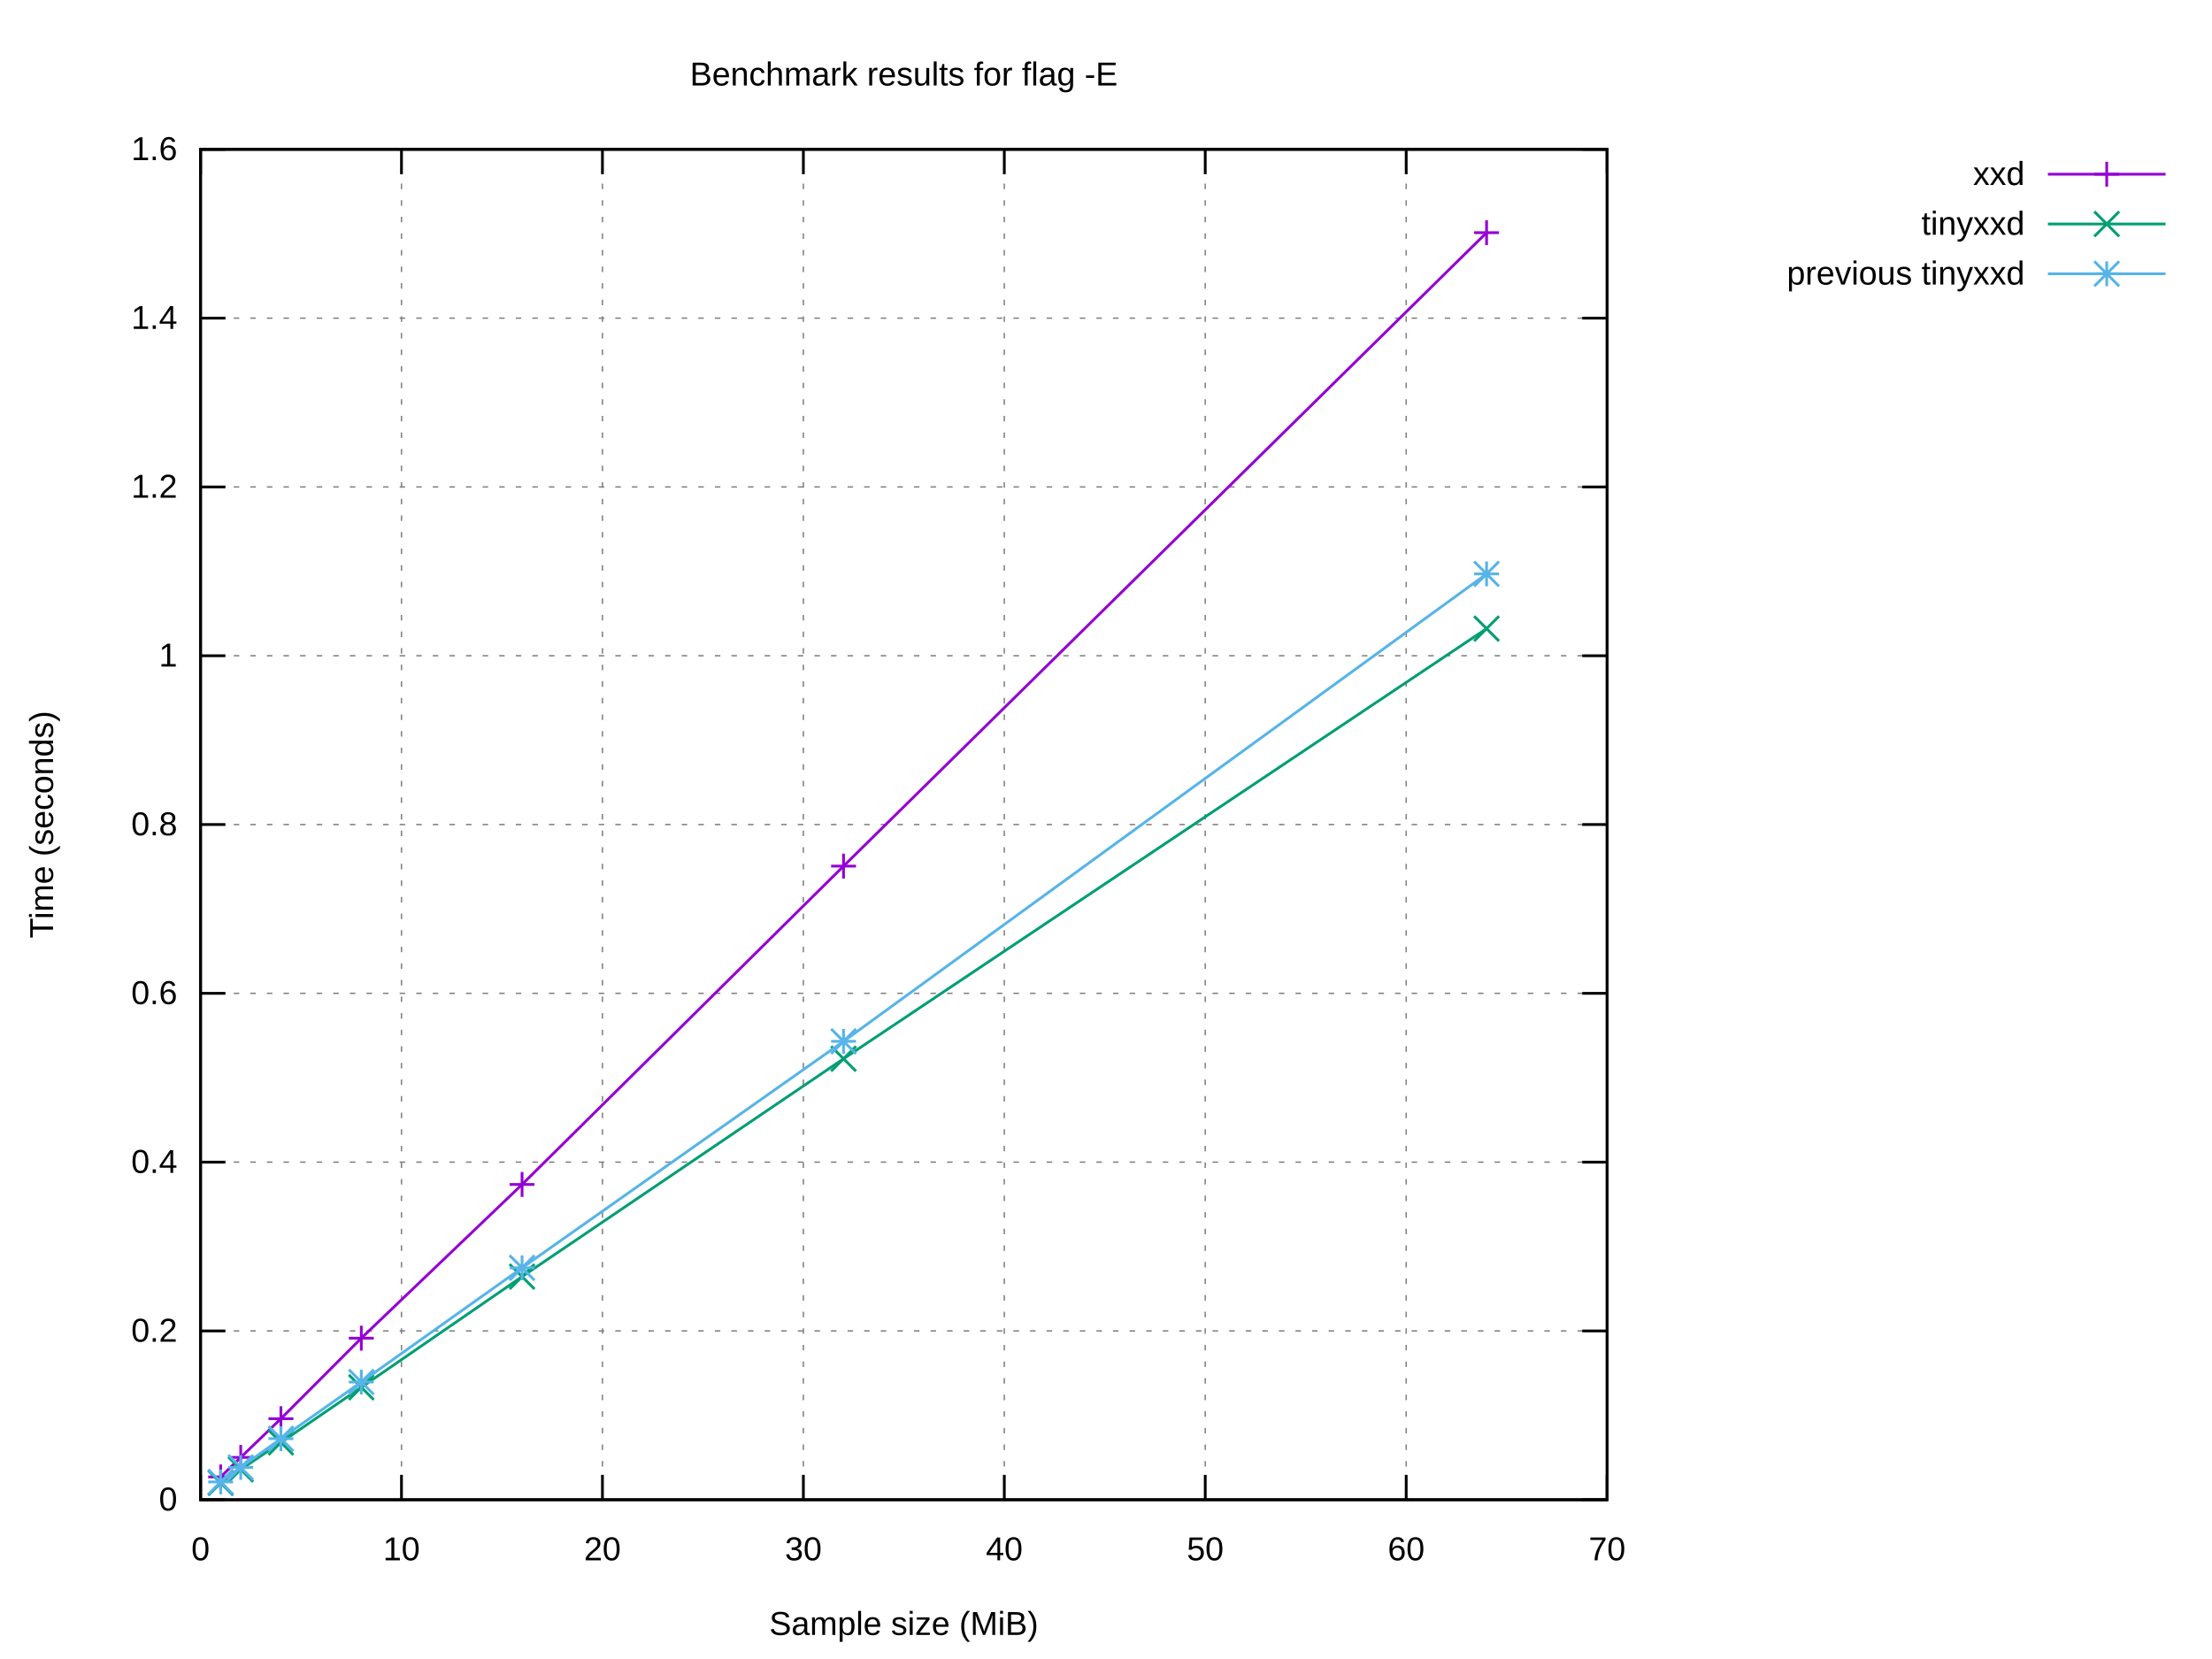
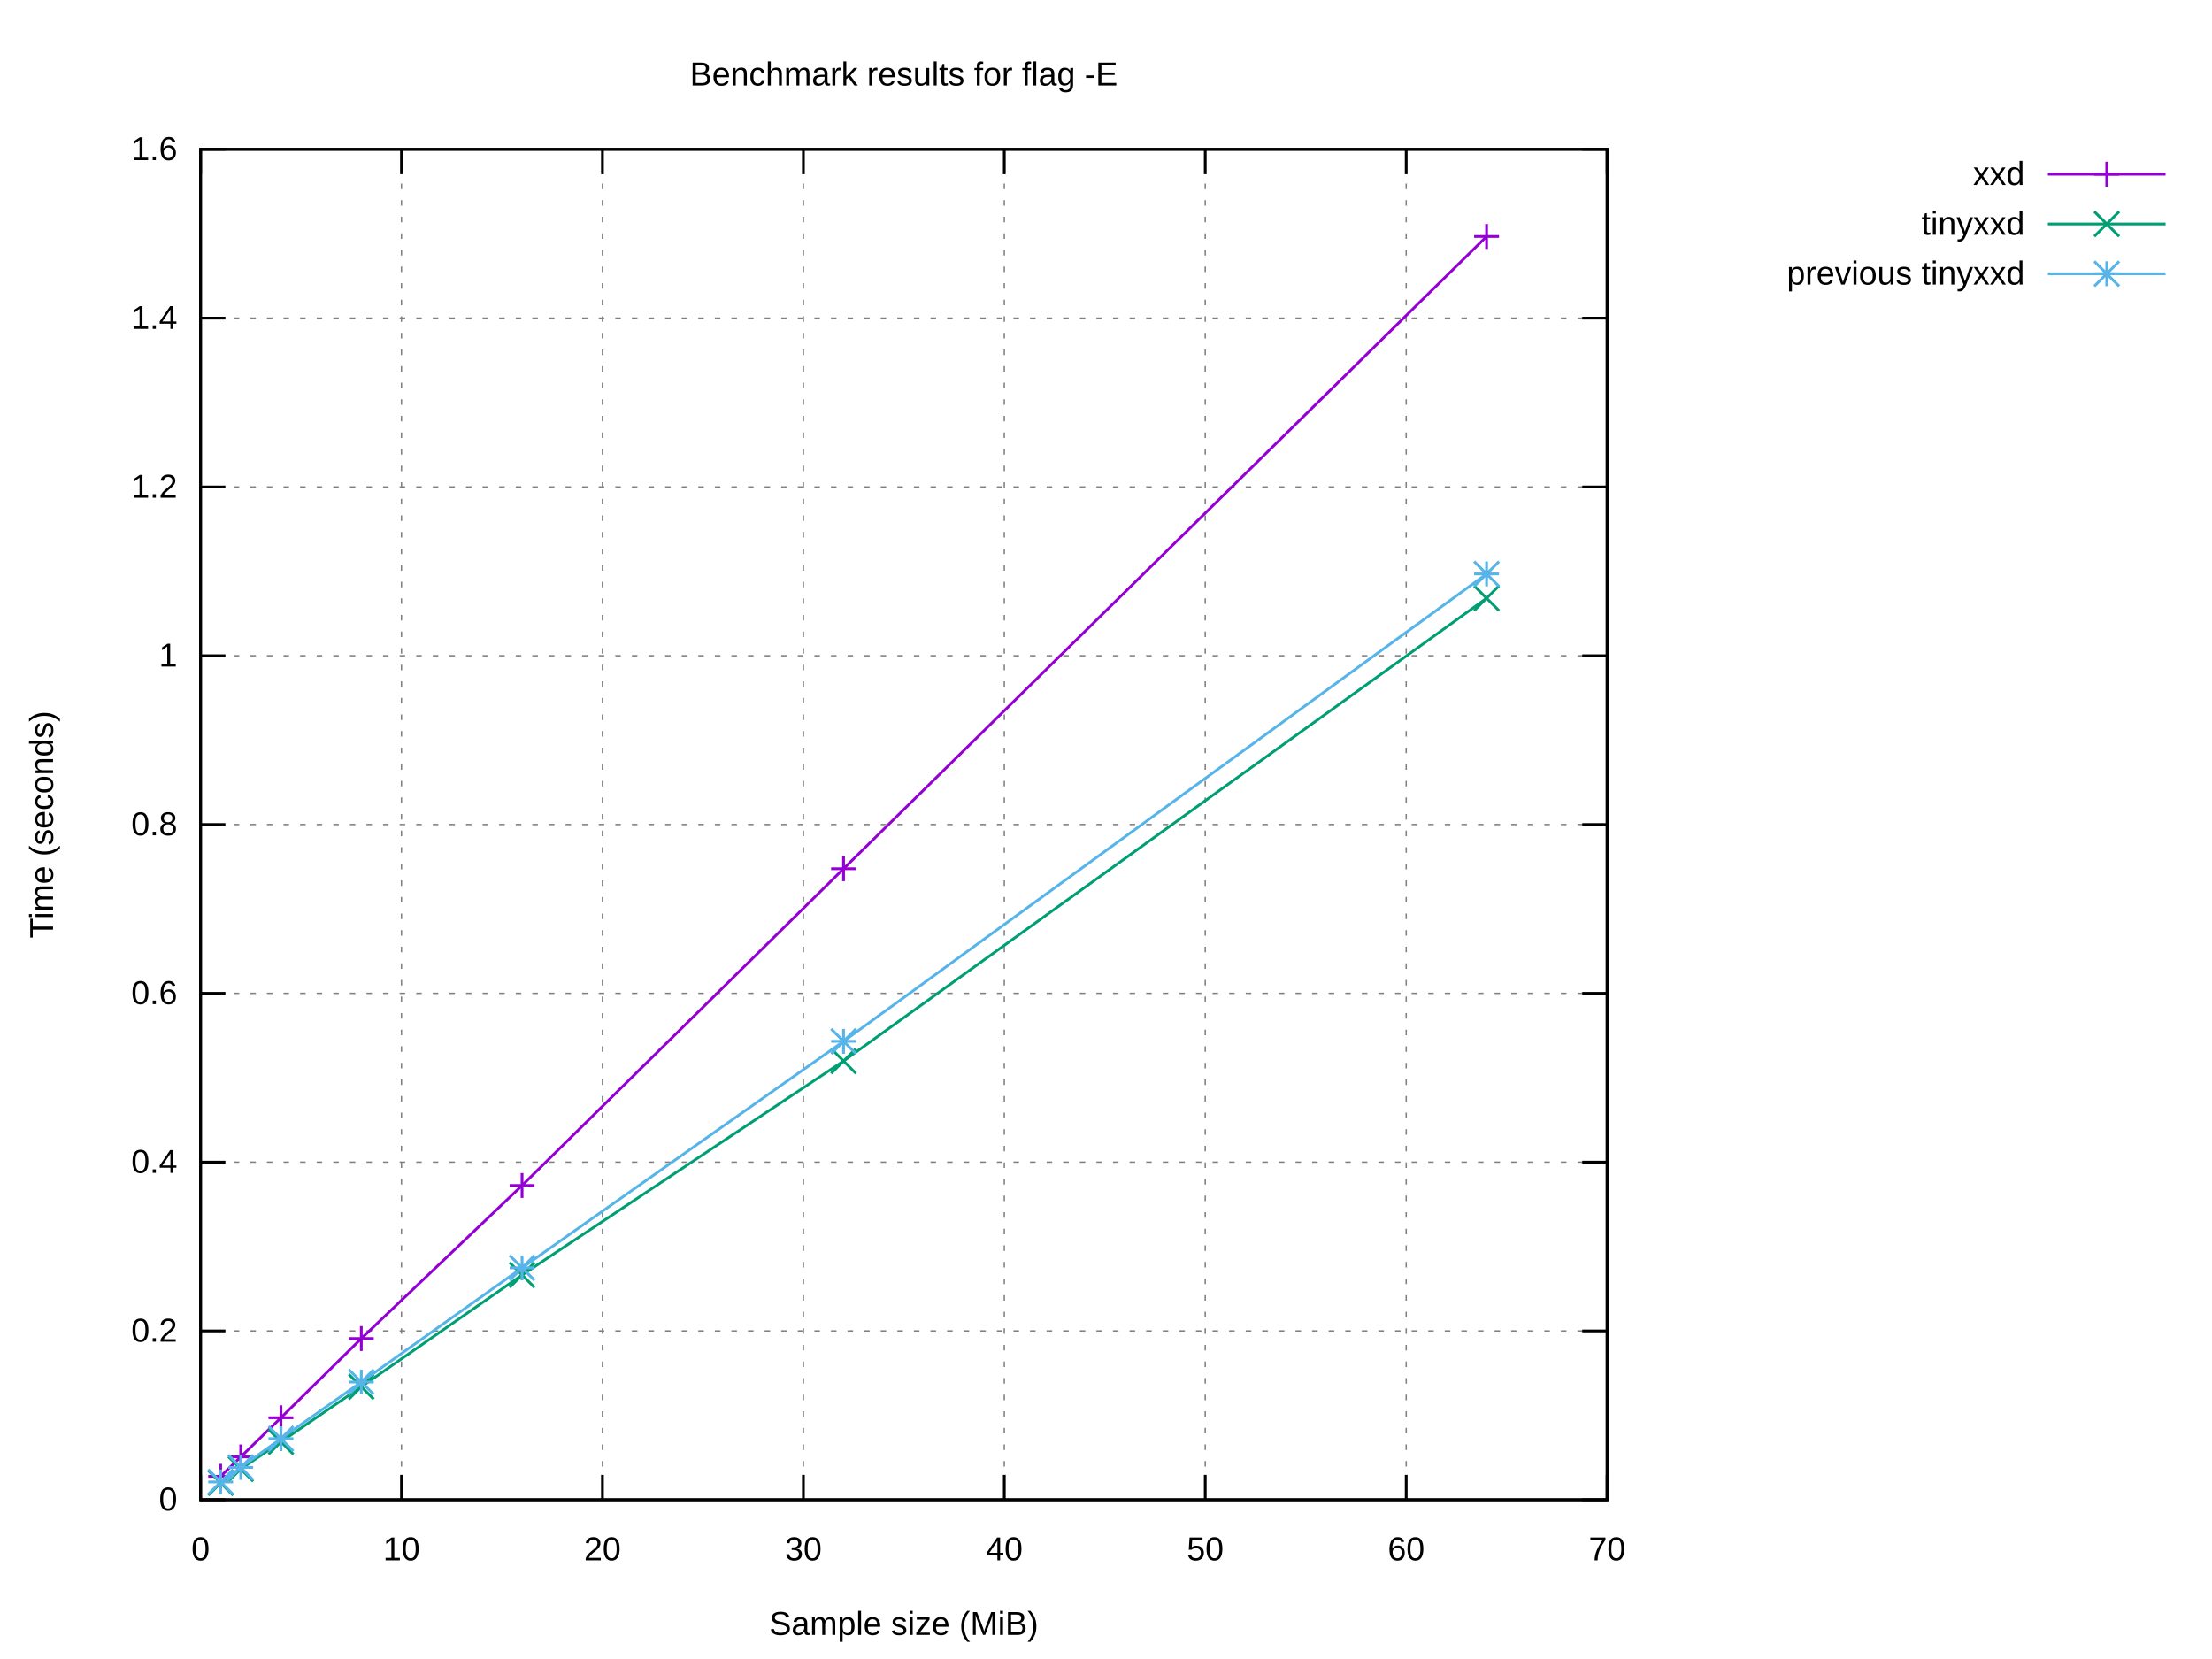
<svg xmlns="http://www.w3.org/2000/svg" xmlns:xlink="http://www.w3.org/1999/xlink" width="800" height="600" viewBox="0 0 800 600">
  <g id="gnuplot_canvas">
    <rect x="0" y="0" width="800" height="600" fill="#ffffff" />
    <defs>
      <circle id="gpDot" r="0.5" stroke-width="0.5" stroke="currentColor" />
      <path id="gpPt0" stroke-width="0.222" stroke="currentColor" d="M-1,0 h2 M0,-1 v2" />
      <path id="gpPt1" stroke-width="0.222" stroke="currentColor" d="M-1,-1 L1,1 M1,-1 L-1,1" />
      <path id="gpPt2" stroke-width="0.222" stroke="currentColor" d="M-1,0 L1,0 M0,-1 L0,1 M-1,-1 L1,1 M-1,1 L1,-1" />
      <rect id="gpPt3" stroke-width="0.222" stroke="currentColor" x="-1" y="-1" width="2" height="2" />
      <rect id="gpPt4" stroke-width="0.222" stroke="currentColor" fill="currentColor" x="-1" y="-1" width="2" height="2" />
      <circle id="gpPt5" stroke-width="0.222" stroke="currentColor" cx="0" cy="0" r="1" />
      <use xlink:href="#gpPt5" id="gpPt6" fill="currentColor" stroke="none" />
      <path id="gpPt7" stroke-width="0.222" stroke="currentColor" d="M0,-1.33 L-1.33,0.67 L1.33,0.67 z" />
      <use xlink:href="#gpPt7" id="gpPt8" fill="currentColor" stroke="none" />
      <use xlink:href="#gpPt7" id="gpPt9" stroke="currentColor" transform="rotate(180)" />
      <use xlink:href="#gpPt9" id="gpPt10" fill="currentColor" stroke="none" />
      <use xlink:href="#gpPt3" id="gpPt11" stroke="currentColor" transform="rotate(45)" />
      <use xlink:href="#gpPt11" id="gpPt12" fill="currentColor" stroke="none" />
      <path id="gpPt13" stroke-width="0.222" stroke="currentColor" d="M0,1.330 L1.265,0.411 L0.782,-1.067 L-0.782,-1.076 L-1.265,0.411 z" />
      <use xlink:href="#gpPt13" id="gpPt14" fill="currentColor" stroke="none" />
      <filter id="textbox" filterUnits="objectBoundingBox" x="0" y="0" height="1" width="1">
        <feFlood flood-color="#FFFFFF" flood-opacity="1" result="bgnd" />
        <feComposite in="SourceGraphic" in2="bgnd" operator="atop" />
      </filter>
      <filter id="greybox" filterUnits="objectBoundingBox" x="0" y="0" height="1" width="1">
        <feFlood flood-color="lightgrey" flood-opacity="1" result="grey" />
        <feComposite in="SourceGraphic" in2="grey" operator="atop" />
      </filter>
    </defs>
    <g fill="none" color="#FFFFFF" stroke="currentColor" stroke-width="1.00" stroke-linecap="butt" stroke-linejoin="miter">
</g>
    <g fill="none" color="black" stroke="currentColor" stroke-width="1.00" stroke-linecap="butt" stroke-linejoin="miter">
</g>
    <g fill="none" color="black" stroke="black" stroke-width="0.50" stroke-linecap="butt" stroke-linejoin="miter">
</g>
    <g fill="none" color="gray" stroke="currentColor" stroke-width="0.50" stroke-linecap="butt" stroke-linejoin="miter">
      <path stroke="gray" stroke-dasharray="2,4" class="gridline" d="M72.53,542.40 L581.24,542.40  " />
    </g>
    <g fill="none" color="gray" stroke="gray" stroke-width="1.00" stroke-linecap="butt" stroke-linejoin="miter">
</g>
    <g fill="none" color="black" stroke="currentColor" stroke-width="1.00" stroke-linecap="butt" stroke-linejoin="miter">
      <path stroke="black" d="M72.53,542.40 L81.53,542.40 M581.24,542.40 L572.24,542.40  " />
      <g transform="translate(64.14,546.30)" stroke="none" fill="black" font-family="Arial" font-size="12.00" text-anchor="end">
        <text>
          <tspan font-family="Arial"> 0</tspan>
        </text>
      </g>
    </g>
    <g fill="none" color="black" stroke="currentColor" stroke-width="1.00" stroke-linecap="butt" stroke-linejoin="miter">
</g>
    <g fill="none" color="black" stroke="black" stroke-width="0.50" stroke-linecap="butt" stroke-linejoin="miter">
</g>
    <g fill="none" color="gray" stroke="currentColor" stroke-width="0.50" stroke-linecap="butt" stroke-linejoin="miter">
      <path stroke="gray" stroke-dasharray="2,4" class="gridline" d="M72.53,481.35 L581.24,481.35  " />
    </g>
    <g fill="none" color="gray" stroke="gray" stroke-width="1.00" stroke-linecap="butt" stroke-linejoin="miter">
</g>
    <g fill="none" color="black" stroke="currentColor" stroke-width="1.00" stroke-linecap="butt" stroke-linejoin="miter">
      <path stroke="black" d="M72.53,481.35 L81.53,481.35 M581.24,481.35 L572.24,481.35  " />
      <g transform="translate(64.14,485.25)" stroke="none" fill="black" font-family="Arial" font-size="12.00" text-anchor="end">
        <text>
          <tspan font-family="Arial"> 0.2</tspan>
        </text>
      </g>
    </g>
    <g fill="none" color="black" stroke="currentColor" stroke-width="1.00" stroke-linecap="butt" stroke-linejoin="miter">
</g>
    <g fill="none" color="black" stroke="black" stroke-width="0.50" stroke-linecap="butt" stroke-linejoin="miter">
</g>
    <g fill="none" color="gray" stroke="currentColor" stroke-width="0.50" stroke-linecap="butt" stroke-linejoin="miter">
      <path stroke="gray" stroke-dasharray="2,4" class="gridline" d="M72.53,420.30 L581.24,420.30  " />
    </g>
    <g fill="none" color="gray" stroke="gray" stroke-width="1.00" stroke-linecap="butt" stroke-linejoin="miter">
</g>
    <g fill="none" color="black" stroke="currentColor" stroke-width="1.00" stroke-linecap="butt" stroke-linejoin="miter">
      <path stroke="black" d="M72.53,420.30 L81.53,420.30 M581.24,420.30 L572.24,420.30  " />
      <g transform="translate(64.14,424.20)" stroke="none" fill="black" font-family="Arial" font-size="12.00" text-anchor="end">
        <text>
          <tspan font-family="Arial"> 0.4</tspan>
        </text>
      </g>
    </g>
    <g fill="none" color="black" stroke="currentColor" stroke-width="1.00" stroke-linecap="butt" stroke-linejoin="miter">
</g>
    <g fill="none" color="black" stroke="black" stroke-width="0.50" stroke-linecap="butt" stroke-linejoin="miter">
</g>
    <g fill="none" color="gray" stroke="currentColor" stroke-width="0.50" stroke-linecap="butt" stroke-linejoin="miter">
      <path stroke="gray" stroke-dasharray="2,4" class="gridline" d="M72.53,359.25 L581.24,359.25  " />
    </g>
    <g fill="none" color="gray" stroke="gray" stroke-width="1.00" stroke-linecap="butt" stroke-linejoin="miter">
</g>
    <g fill="none" color="black" stroke="currentColor" stroke-width="1.00" stroke-linecap="butt" stroke-linejoin="miter">
      <path stroke="black" d="M72.53,359.25 L81.53,359.25 M581.24,359.25 L572.24,359.25  " />
      <g transform="translate(64.14,363.15)" stroke="none" fill="black" font-family="Arial" font-size="12.00" text-anchor="end">
        <text>
          <tspan font-family="Arial"> 0.6</tspan>
        </text>
      </g>
    </g>
    <g fill="none" color="black" stroke="currentColor" stroke-width="1.00" stroke-linecap="butt" stroke-linejoin="miter">
</g>
    <g fill="none" color="black" stroke="black" stroke-width="0.50" stroke-linecap="butt" stroke-linejoin="miter">
</g>
    <g fill="none" color="gray" stroke="currentColor" stroke-width="0.50" stroke-linecap="butt" stroke-linejoin="miter">
      <path stroke="gray" stroke-dasharray="2,4" class="gridline" d="M72.53,298.20 L581.24,298.20  " />
    </g>
    <g fill="none" color="gray" stroke="gray" stroke-width="1.00" stroke-linecap="butt" stroke-linejoin="miter">
</g>
    <g fill="none" color="black" stroke="currentColor" stroke-width="1.00" stroke-linecap="butt" stroke-linejoin="miter">
      <path stroke="black" d="M72.53,298.20 L81.53,298.20 M581.24,298.20 L572.24,298.20  " />
      <g transform="translate(64.14,302.10)" stroke="none" fill="black" font-family="Arial" font-size="12.00" text-anchor="end">
        <text>
          <tspan font-family="Arial"> 0.8</tspan>
        </text>
      </g>
    </g>
    <g fill="none" color="black" stroke="currentColor" stroke-width="1.00" stroke-linecap="butt" stroke-linejoin="miter">
</g>
    <g fill="none" color="black" stroke="black" stroke-width="0.50" stroke-linecap="butt" stroke-linejoin="miter">
</g>
    <g fill="none" color="gray" stroke="currentColor" stroke-width="0.50" stroke-linecap="butt" stroke-linejoin="miter">
      <path stroke="gray" stroke-dasharray="2,4" class="gridline" d="M72.53,237.16 L581.24,237.16  " />
    </g>
    <g fill="none" color="gray" stroke="gray" stroke-width="1.00" stroke-linecap="butt" stroke-linejoin="miter">
</g>
    <g fill="none" color="black" stroke="currentColor" stroke-width="1.00" stroke-linecap="butt" stroke-linejoin="miter">
      <path stroke="black" d="M72.53,237.16 L81.53,237.16 M581.24,237.16 L572.24,237.16  " />
      <g transform="translate(64.14,241.06)" stroke="none" fill="black" font-family="Arial" font-size="12.00" text-anchor="end">
        <text>
          <tspan font-family="Arial"> 1</tspan>
        </text>
      </g>
    </g>
    <g fill="none" color="black" stroke="currentColor" stroke-width="1.00" stroke-linecap="butt" stroke-linejoin="miter">
</g>
    <g fill="none" color="black" stroke="black" stroke-width="0.50" stroke-linecap="butt" stroke-linejoin="miter">
</g>
    <g fill="none" color="gray" stroke="currentColor" stroke-width="0.50" stroke-linecap="butt" stroke-linejoin="miter">
      <path stroke="gray" stroke-dasharray="2,4" class="gridline" d="M72.53,176.11 L581.24,176.11  " />
    </g>
    <g fill="none" color="gray" stroke="gray" stroke-width="1.00" stroke-linecap="butt" stroke-linejoin="miter">
</g>
    <g fill="none" color="black" stroke="currentColor" stroke-width="1.00" stroke-linecap="butt" stroke-linejoin="miter">
      <path stroke="black" d="M72.53,176.11 L81.53,176.11 M581.24,176.11 L572.24,176.11  " />
      <g transform="translate(64.14,180.01)" stroke="none" fill="black" font-family="Arial" font-size="12.00" text-anchor="end">
        <text>
          <tspan font-family="Arial"> 1.2</tspan>
        </text>
      </g>
    </g>
    <g fill="none" color="black" stroke="currentColor" stroke-width="1.00" stroke-linecap="butt" stroke-linejoin="miter">
</g>
    <g fill="none" color="black" stroke="black" stroke-width="0.50" stroke-linecap="butt" stroke-linejoin="miter">
</g>
    <g fill="none" color="gray" stroke="currentColor" stroke-width="0.50" stroke-linecap="butt" stroke-linejoin="miter">
      <path stroke="gray" stroke-dasharray="2,4" class="gridline" d="M72.53,115.06 L581.24,115.06  " />
    </g>
    <g fill="none" color="gray" stroke="gray" stroke-width="1.00" stroke-linecap="butt" stroke-linejoin="miter">
</g>
    <g fill="none" color="black" stroke="currentColor" stroke-width="1.00" stroke-linecap="butt" stroke-linejoin="miter">
      <path stroke="black" d="M72.53,115.06 L81.53,115.06 M581.24,115.06 L572.24,115.06  " />
      <g transform="translate(64.14,118.96)" stroke="none" fill="black" font-family="Arial" font-size="12.00" text-anchor="end">
        <text>
          <tspan font-family="Arial"> 1.4</tspan>
        </text>
      </g>
    </g>
    <g fill="none" color="black" stroke="currentColor" stroke-width="1.00" stroke-linecap="butt" stroke-linejoin="miter">
</g>
    <g fill="none" color="black" stroke="black" stroke-width="0.50" stroke-linecap="butt" stroke-linejoin="miter">
</g>
    <g fill="none" color="gray" stroke="currentColor" stroke-width="0.50" stroke-linecap="butt" stroke-linejoin="miter">
      <path stroke="gray" stroke-dasharray="2,4" class="gridline" d="M72.53,54.01 L581.24,54.01  " />
    </g>
    <g fill="none" color="gray" stroke="gray" stroke-width="1.00" stroke-linecap="butt" stroke-linejoin="miter">
</g>
    <g fill="none" color="black" stroke="currentColor" stroke-width="1.00" stroke-linecap="butt" stroke-linejoin="miter">
      <path stroke="black" d="M72.53,54.01 L81.53,54.01 M581.24,54.01 L572.24,54.01  " />
      <g transform="translate(64.14,57.91)" stroke="none" fill="black" font-family="Arial" font-size="12.00" text-anchor="end">
        <text>
          <tspan font-family="Arial"> 1.6</tspan>
        </text>
      </g>
    </g>
    <g fill="none" color="black" stroke="currentColor" stroke-width="1.00" stroke-linecap="butt" stroke-linejoin="miter">
</g>
    <g fill="none" color="black" stroke="black" stroke-width="0.50" stroke-linecap="butt" stroke-linejoin="miter">
</g>
    <g fill="none" color="gray" stroke="currentColor" stroke-width="0.50" stroke-linecap="butt" stroke-linejoin="miter">
      <path stroke="gray" stroke-dasharray="2,4" class="gridline" d="M72.53,542.40 L72.53,54.01  " />
    </g>
    <g fill="none" color="gray" stroke="gray" stroke-width="1.00" stroke-linecap="butt" stroke-linejoin="miter">
</g>
    <g fill="none" color="black" stroke="currentColor" stroke-width="1.00" stroke-linecap="butt" stroke-linejoin="miter">
      <path stroke="black" d="M72.53,542.40 L72.53,533.40 M72.53,54.01 L72.53,63.01  " />
      <g transform="translate(72.53,564.30)" stroke="none" fill="black" font-family="Arial" font-size="12.00" text-anchor="middle">
        <text>
          <tspan font-family="Arial"> 0</tspan>
        </text>
      </g>
    </g>
    <g fill="none" color="black" stroke="currentColor" stroke-width="1.00" stroke-linecap="butt" stroke-linejoin="miter">
</g>
    <g fill="none" color="black" stroke="black" stroke-width="0.50" stroke-linecap="butt" stroke-linejoin="miter">
</g>
    <g fill="none" color="gray" stroke="currentColor" stroke-width="0.50" stroke-linecap="butt" stroke-linejoin="miter">
      <path stroke="gray" stroke-dasharray="2,4" class="gridline" d="M145.20,542.40 L145.20,54.01  " />
    </g>
    <g fill="none" color="gray" stroke="gray" stroke-width="1.00" stroke-linecap="butt" stroke-linejoin="miter">
</g>
    <g fill="none" color="black" stroke="currentColor" stroke-width="1.00" stroke-linecap="butt" stroke-linejoin="miter">
      <path stroke="black" d="M145.20,542.40 L145.20,533.40 M145.20,54.01 L145.20,63.01  " />
      <g transform="translate(145.20,564.30)" stroke="none" fill="black" font-family="Arial" font-size="12.00" text-anchor="middle">
        <text>
          <tspan font-family="Arial"> 10</tspan>
        </text>
      </g>
    </g>
    <g fill="none" color="black" stroke="currentColor" stroke-width="1.00" stroke-linecap="butt" stroke-linejoin="miter">
</g>
    <g fill="none" color="black" stroke="black" stroke-width="0.50" stroke-linecap="butt" stroke-linejoin="miter">
</g>
    <g fill="none" color="gray" stroke="currentColor" stroke-width="0.50" stroke-linecap="butt" stroke-linejoin="miter">
      <path stroke="gray" stroke-dasharray="2,4" class="gridline" d="M217.88,542.40 L217.88,54.01  " />
    </g>
    <g fill="none" color="gray" stroke="gray" stroke-width="1.00" stroke-linecap="butt" stroke-linejoin="miter">
</g>
    <g fill="none" color="black" stroke="currentColor" stroke-width="1.00" stroke-linecap="butt" stroke-linejoin="miter">
      <path stroke="black" d="M217.88,542.40 L217.88,533.40 M217.88,54.01 L217.88,63.01  " />
      <g transform="translate(217.88,564.30)" stroke="none" fill="black" font-family="Arial" font-size="12.00" text-anchor="middle">
        <text>
          <tspan font-family="Arial"> 20</tspan>
        </text>
      </g>
    </g>
    <g fill="none" color="black" stroke="currentColor" stroke-width="1.00" stroke-linecap="butt" stroke-linejoin="miter">
</g>
    <g fill="none" color="black" stroke="black" stroke-width="0.50" stroke-linecap="butt" stroke-linejoin="miter">
</g>
    <g fill="none" color="gray" stroke="currentColor" stroke-width="0.50" stroke-linecap="butt" stroke-linejoin="miter">
      <path stroke="gray" stroke-dasharray="2,4" class="gridline" d="M290.55,542.40 L290.55,54.01  " />
    </g>
    <g fill="none" color="gray" stroke="gray" stroke-width="1.00" stroke-linecap="butt" stroke-linejoin="miter">
</g>
    <g fill="none" color="black" stroke="currentColor" stroke-width="1.00" stroke-linecap="butt" stroke-linejoin="miter">
      <path stroke="black" d="M290.55,542.40 L290.55,533.40 M290.55,54.01 L290.55,63.01  " />
      <g transform="translate(290.55,564.30)" stroke="none" fill="black" font-family="Arial" font-size="12.00" text-anchor="middle">
        <text>
          <tspan font-family="Arial"> 30</tspan>
        </text>
      </g>
    </g>
    <g fill="none" color="black" stroke="currentColor" stroke-width="1.00" stroke-linecap="butt" stroke-linejoin="miter">
</g>
    <g fill="none" color="black" stroke="black" stroke-width="0.50" stroke-linecap="butt" stroke-linejoin="miter">
</g>
    <g fill="none" color="gray" stroke="currentColor" stroke-width="0.50" stroke-linecap="butt" stroke-linejoin="miter">
      <path stroke="gray" stroke-dasharray="2,4" class="gridline" d="M363.22,542.40 L363.22,54.01  " />
    </g>
    <g fill="none" color="gray" stroke="gray" stroke-width="1.00" stroke-linecap="butt" stroke-linejoin="miter">
</g>
    <g fill="none" color="black" stroke="currentColor" stroke-width="1.00" stroke-linecap="butt" stroke-linejoin="miter">
      <path stroke="black" d="M363.22,542.40 L363.22,533.40 M363.22,54.01 L363.22,63.01  " />
      <g transform="translate(363.22,564.30)" stroke="none" fill="black" font-family="Arial" font-size="12.00" text-anchor="middle">
        <text>
          <tspan font-family="Arial"> 40</tspan>
        </text>
      </g>
    </g>
    <g fill="none" color="black" stroke="currentColor" stroke-width="1.00" stroke-linecap="butt" stroke-linejoin="miter">
</g>
    <g fill="none" color="black" stroke="black" stroke-width="0.50" stroke-linecap="butt" stroke-linejoin="miter">
</g>
    <g fill="none" color="gray" stroke="currentColor" stroke-width="0.50" stroke-linecap="butt" stroke-linejoin="miter">
      <path stroke="gray" stroke-dasharray="2,4" class="gridline" d="M435.89,542.40 L435.89,54.01  " />
    </g>
    <g fill="none" color="gray" stroke="gray" stroke-width="1.00" stroke-linecap="butt" stroke-linejoin="miter">
</g>
    <g fill="none" color="black" stroke="currentColor" stroke-width="1.00" stroke-linecap="butt" stroke-linejoin="miter">
      <path stroke="black" d="M435.89,542.40 L435.89,533.40 M435.89,54.01 L435.89,63.01  " />
      <g transform="translate(435.89,564.30)" stroke="none" fill="black" font-family="Arial" font-size="12.00" text-anchor="middle">
        <text>
          <tspan font-family="Arial"> 50</tspan>
        </text>
      </g>
    </g>
    <g fill="none" color="black" stroke="currentColor" stroke-width="1.00" stroke-linecap="butt" stroke-linejoin="miter">
</g>
    <g fill="none" color="black" stroke="black" stroke-width="0.50" stroke-linecap="butt" stroke-linejoin="miter">
</g>
    <g fill="none" color="gray" stroke="currentColor" stroke-width="0.50" stroke-linecap="butt" stroke-linejoin="miter">
      <path stroke="gray" stroke-dasharray="2,4" class="gridline" d="M508.57,542.40 L508.57,54.01  " />
    </g>
    <g fill="none" color="gray" stroke="gray" stroke-width="1.00" stroke-linecap="butt" stroke-linejoin="miter">
</g>
    <g fill="none" color="black" stroke="currentColor" stroke-width="1.00" stroke-linecap="butt" stroke-linejoin="miter">
      <path stroke="black" d="M508.57,542.40 L508.57,533.40 M508.57,54.01 L508.57,63.01  " />
      <g transform="translate(508.57,564.30)" stroke="none" fill="black" font-family="Arial" font-size="12.00" text-anchor="middle">
        <text>
          <tspan font-family="Arial"> 60</tspan>
        </text>
      </g>
    </g>
    <g fill="none" color="black" stroke="currentColor" stroke-width="1.00" stroke-linecap="butt" stroke-linejoin="miter">
</g>
    <g fill="none" color="black" stroke="black" stroke-width="0.50" stroke-linecap="butt" stroke-linejoin="miter">
</g>
    <g fill="none" color="gray" stroke="currentColor" stroke-width="0.50" stroke-linecap="butt" stroke-linejoin="miter">
      <path stroke="gray" stroke-dasharray="2,4" class="gridline" d="M581.24,542.40 L581.24,54.01  " />
    </g>
    <g fill="none" color="gray" stroke="gray" stroke-width="1.00" stroke-linecap="butt" stroke-linejoin="miter">
</g>
    <g fill="none" color="black" stroke="currentColor" stroke-width="1.00" stroke-linecap="butt" stroke-linejoin="miter">
      <path stroke="black" d="M581.24,542.40 L581.24,533.40 M581.24,54.01 L581.24,63.01  " />
      <g transform="translate(581.24,564.30)" stroke="none" fill="black" font-family="Arial" font-size="12.00" text-anchor="middle">
        <text>
          <tspan font-family="Arial"> 70</tspan>
        </text>
      </g>
    </g>
    <g fill="none" color="black" stroke="currentColor" stroke-width="1.00" stroke-linecap="butt" stroke-linejoin="miter">
</g>
    <g fill="none" color="black" stroke="currentColor" stroke-width="1.00" stroke-linecap="butt" stroke-linejoin="miter">
      <path stroke="black" d="M72.53,54.01 L72.53,542.40 L581.24,542.40 L581.24,54.01 L72.53,54.01 Z  " />
    </g>
    <g fill="none" color="black" stroke="currentColor" stroke-width="1.00" stroke-linecap="butt" stroke-linejoin="miter">
</g>
    <g id="gnuplot_plot_1">
      <g fill="none" color="black" stroke="currentColor" stroke-width="1.00" stroke-linecap="butt" stroke-linejoin="miter">
        <g transform="translate(732.26,66.91)" stroke="none" fill="black" font-family="Arial" font-size="12.00" text-anchor="end">
          <text>
            <tspan font-family="Arial">xxd</tspan>
          </text>
        </g>
      </g>
      <g fill="none" color="black" stroke="currentColor" stroke-width="1.00" stroke-linecap="butt" stroke-linejoin="miter">
-         <path stroke="rgb(148,   0, 211)" d="M740.65,63.01 L783.21,63.01 M537.64,84.15 L305.08,313.24 L188.81,428.38 L130.67,483.97 L101.60,513.09 L87.06,527.09   L79.80,534.15  " />
-         <use xlink:href="#gpPt0" transform="translate(537.64,84.15) scale(4.50)" color="rgb(148,   0, 211)" />
-         <use xlink:href="#gpPt0" transform="translate(305.08,313.24) scale(4.50)" color="rgb(148,   0, 211)" />
-         <use xlink:href="#gpPt0" transform="translate(188.81,428.38) scale(4.50)" color="rgb(148,   0, 211)" />
-         <use xlink:href="#gpPt0" transform="translate(130.67,483.97) scale(4.50)" color="rgb(148,   0, 211)" />
-         <use xlink:href="#gpPt0" transform="translate(101.60,513.09) scale(4.50)" color="rgb(148,   0, 211)" />
-         <use xlink:href="#gpPt0" transform="translate(87.06,527.09) scale(4.50)" color="rgb(148,   0, 211)" />
-         <use xlink:href="#gpPt0" transform="translate(79.80,534.15) scale(4.50)" color="rgb(148,   0, 211)" />
+         <path stroke="rgb(148,   0, 211)" d="M740.65,63.01 L783.21,63.01 M537.64,85.53 L305.08,314.19 L188.81,428.75 L130.67,484.10 L101.60,512.75 L87.06,526.91   L79.80,533.93  " />
+         <use xlink:href="#gpPt0" transform="translate(537.64,85.53) scale(4.50)" color="rgb(148,   0, 211)" />
+         <use xlink:href="#gpPt0" transform="translate(305.08,314.19) scale(4.50)" color="rgb(148,   0, 211)" />
+         <use xlink:href="#gpPt0" transform="translate(188.81,428.75) scale(4.50)" color="rgb(148,   0, 211)" />
+         <use xlink:href="#gpPt0" transform="translate(130.67,484.10) scale(4.50)" color="rgb(148,   0, 211)" />
+         <use xlink:href="#gpPt0" transform="translate(101.60,512.75) scale(4.50)" color="rgb(148,   0, 211)" />
+         <use xlink:href="#gpPt0" transform="translate(87.06,526.91) scale(4.50)" color="rgb(148,   0, 211)" />
+         <use xlink:href="#gpPt0" transform="translate(79.80,533.93) scale(4.50)" color="rgb(148,   0, 211)" />
        <use xlink:href="#gpPt0" transform="translate(761.93,63.01) scale(4.50)" color="rgb(148,   0, 211)" />
      </g>
    </g>
    <g id="gnuplot_plot_2">
      <g fill="none" color="black" stroke="currentColor" stroke-width="1.00" stroke-linecap="butt" stroke-linejoin="miter">
        <g transform="translate(732.26,84.91)" stroke="none" fill="black" font-family="Arial" font-size="12.00" text-anchor="end">
          <text>
            <tspan font-family="Arial">tinyxxd</tspan>
          </text>
        </g>
      </g>
      <g fill="none" color="black" stroke="currentColor" stroke-width="1.00" stroke-linecap="butt" stroke-linejoin="miter">
-         <path stroke="rgb(  0, 158, 115)" d="M740.65,81.01 L783.21,81.01 M537.64,227.35 L305.08,382.91 L188.81,461.71 L130.67,501.74 L101.60,521.68 L87.06,531.44   L79.80,536.33  " />
-         <use xlink:href="#gpPt1" transform="translate(537.64,227.35) scale(4.50)" color="rgb(  0, 158, 115)" />
-         <use xlink:href="#gpPt1" transform="translate(305.08,382.91) scale(4.50)" color="rgb(  0, 158, 115)" />
-         <use xlink:href="#gpPt1" transform="translate(188.81,461.71) scale(4.50)" color="rgb(  0, 158, 115)" />
-         <use xlink:href="#gpPt1" transform="translate(130.67,501.74) scale(4.50)" color="rgb(  0, 158, 115)" />
-         <use xlink:href="#gpPt1" transform="translate(101.60,521.68) scale(4.50)" color="rgb(  0, 158, 115)" />
-         <use xlink:href="#gpPt1" transform="translate(87.06,531.44) scale(4.50)" color="rgb(  0, 158, 115)" />
-         <use xlink:href="#gpPt1" transform="translate(79.80,536.33) scale(4.50)" color="rgb(  0, 158, 115)" />
+         <path stroke="rgb(  0, 158, 115)" d="M740.65,81.01 L783.21,81.01 M537.64,216.35 L305.08,383.73 L188.81,461.12 L130.67,501.54 L101.60,521.46 L87.06,531.27   L79.80,536.30  " />
+         <use xlink:href="#gpPt1" transform="translate(537.64,216.35) scale(4.50)" color="rgb(  0, 158, 115)" />
+         <use xlink:href="#gpPt1" transform="translate(305.08,383.73) scale(4.50)" color="rgb(  0, 158, 115)" />
+         <use xlink:href="#gpPt1" transform="translate(188.81,461.12) scale(4.50)" color="rgb(  0, 158, 115)" />
+         <use xlink:href="#gpPt1" transform="translate(130.67,501.54) scale(4.50)" color="rgb(  0, 158, 115)" />
+         <use xlink:href="#gpPt1" transform="translate(101.60,521.46) scale(4.50)" color="rgb(  0, 158, 115)" />
+         <use xlink:href="#gpPt1" transform="translate(87.06,531.27) scale(4.50)" color="rgb(  0, 158, 115)" />
+         <use xlink:href="#gpPt1" transform="translate(79.80,536.30) scale(4.50)" color="rgb(  0, 158, 115)" />
        <use xlink:href="#gpPt1" transform="translate(761.93,81.01) scale(4.50)" color="rgb(  0, 158, 115)" />
      </g>
    </g>
    <g id="gnuplot_plot_3">
      <g fill="none" color="black" stroke="currentColor" stroke-width="1.00" stroke-linecap="butt" stroke-linejoin="miter">
        <g transform="translate(732.26,102.91)" stroke="none" fill="black" font-family="Arial" font-size="12.00" text-anchor="end">
          <text>
            <tspan font-family="Arial">previous tinyxxd</tspan>
          </text>
        </g>
      </g>
      <g fill="none" color="black" stroke="currentColor" stroke-width="1.00" stroke-linecap="butt" stroke-linejoin="miter">
        <path stroke="rgb( 86, 180, 233)" d="M740.65,99.01 L783.21,99.01 M537.64,207.56 L305.08,376.61 L188.81,458.53 L130.67,499.83 L101.60,520.31 L87.06,530.72   L79.80,535.96  " />
        <use xlink:href="#gpPt2" transform="translate(537.64,207.56) scale(4.50)" color="rgb( 86, 180, 233)" />
        <use xlink:href="#gpPt2" transform="translate(305.08,376.61) scale(4.50)" color="rgb( 86, 180, 233)" />
        <use xlink:href="#gpPt2" transform="translate(188.81,458.53) scale(4.50)" color="rgb( 86, 180, 233)" />
        <use xlink:href="#gpPt2" transform="translate(130.67,499.83) scale(4.50)" color="rgb( 86, 180, 233)" />
        <use xlink:href="#gpPt2" transform="translate(101.60,520.31) scale(4.50)" color="rgb( 86, 180, 233)" />
        <use xlink:href="#gpPt2" transform="translate(87.06,530.72) scale(4.50)" color="rgb( 86, 180, 233)" />
        <use xlink:href="#gpPt2" transform="translate(79.80,535.96) scale(4.50)" color="rgb( 86, 180, 233)" />
        <use xlink:href="#gpPt2" transform="translate(761.93,99.01) scale(4.50)" color="rgb( 86, 180, 233)" />
      </g>
    </g>
    <g fill="none" color="#FFFFFF" stroke="rgb( 86, 180, 233)" stroke-width="2.00" stroke-linecap="butt" stroke-linejoin="miter">
</g>
    <g fill="none" color="black" stroke="currentColor" stroke-width="2.00" stroke-linecap="butt" stroke-linejoin="miter">
</g>
    <g fill="none" color="black" stroke="black" stroke-width="1.00" stroke-linecap="butt" stroke-linejoin="miter">
</g>
    <g fill="none" color="black" stroke="currentColor" stroke-width="1.00" stroke-linecap="butt" stroke-linejoin="miter">
      <path stroke="black" d="M72.53,54.01 L72.53,542.40 L581.24,542.40 L581.24,54.01 L72.53,54.01 Z  " />
      <g transform="translate(19.18,298.21) rotate(270.00)" stroke="none" fill="black" font-family="Arial" font-size="12.00" text-anchor="middle">
        <text>
          <tspan font-family="Arial">Time (seconds)</tspan>
        </text>
      </g>
    </g>
    <g fill="none" color="black" stroke="currentColor" stroke-width="1.00" stroke-linecap="butt" stroke-linejoin="miter">
      <g transform="translate(326.88,591.30)" stroke="none" fill="black" font-family="Arial" font-size="12.00" text-anchor="middle">
        <text>
          <tspan font-family="Arial">Sample size (MiB)</tspan>
        </text>
      </g>
    </g>
    <g fill="none" color="black" stroke="currentColor" stroke-width="1.00" stroke-linecap="butt" stroke-linejoin="miter">
</g>
    <g fill="none" color="black" stroke="currentColor" stroke-width="1.00" stroke-linecap="butt" stroke-linejoin="miter">
      <g transform="translate(326.88,30.91)" stroke="none" fill="black" font-family="Arial" font-size="12.00" text-anchor="middle">
        <text>
          <tspan font-family="Arial">Benchmark results for flag -E</tspan>
        </text>
      </g>
    </g>
    <g fill="none" color="black" stroke="currentColor" stroke-width="1.00" stroke-linecap="butt" stroke-linejoin="miter">
</g>
  </g>
</svg>
